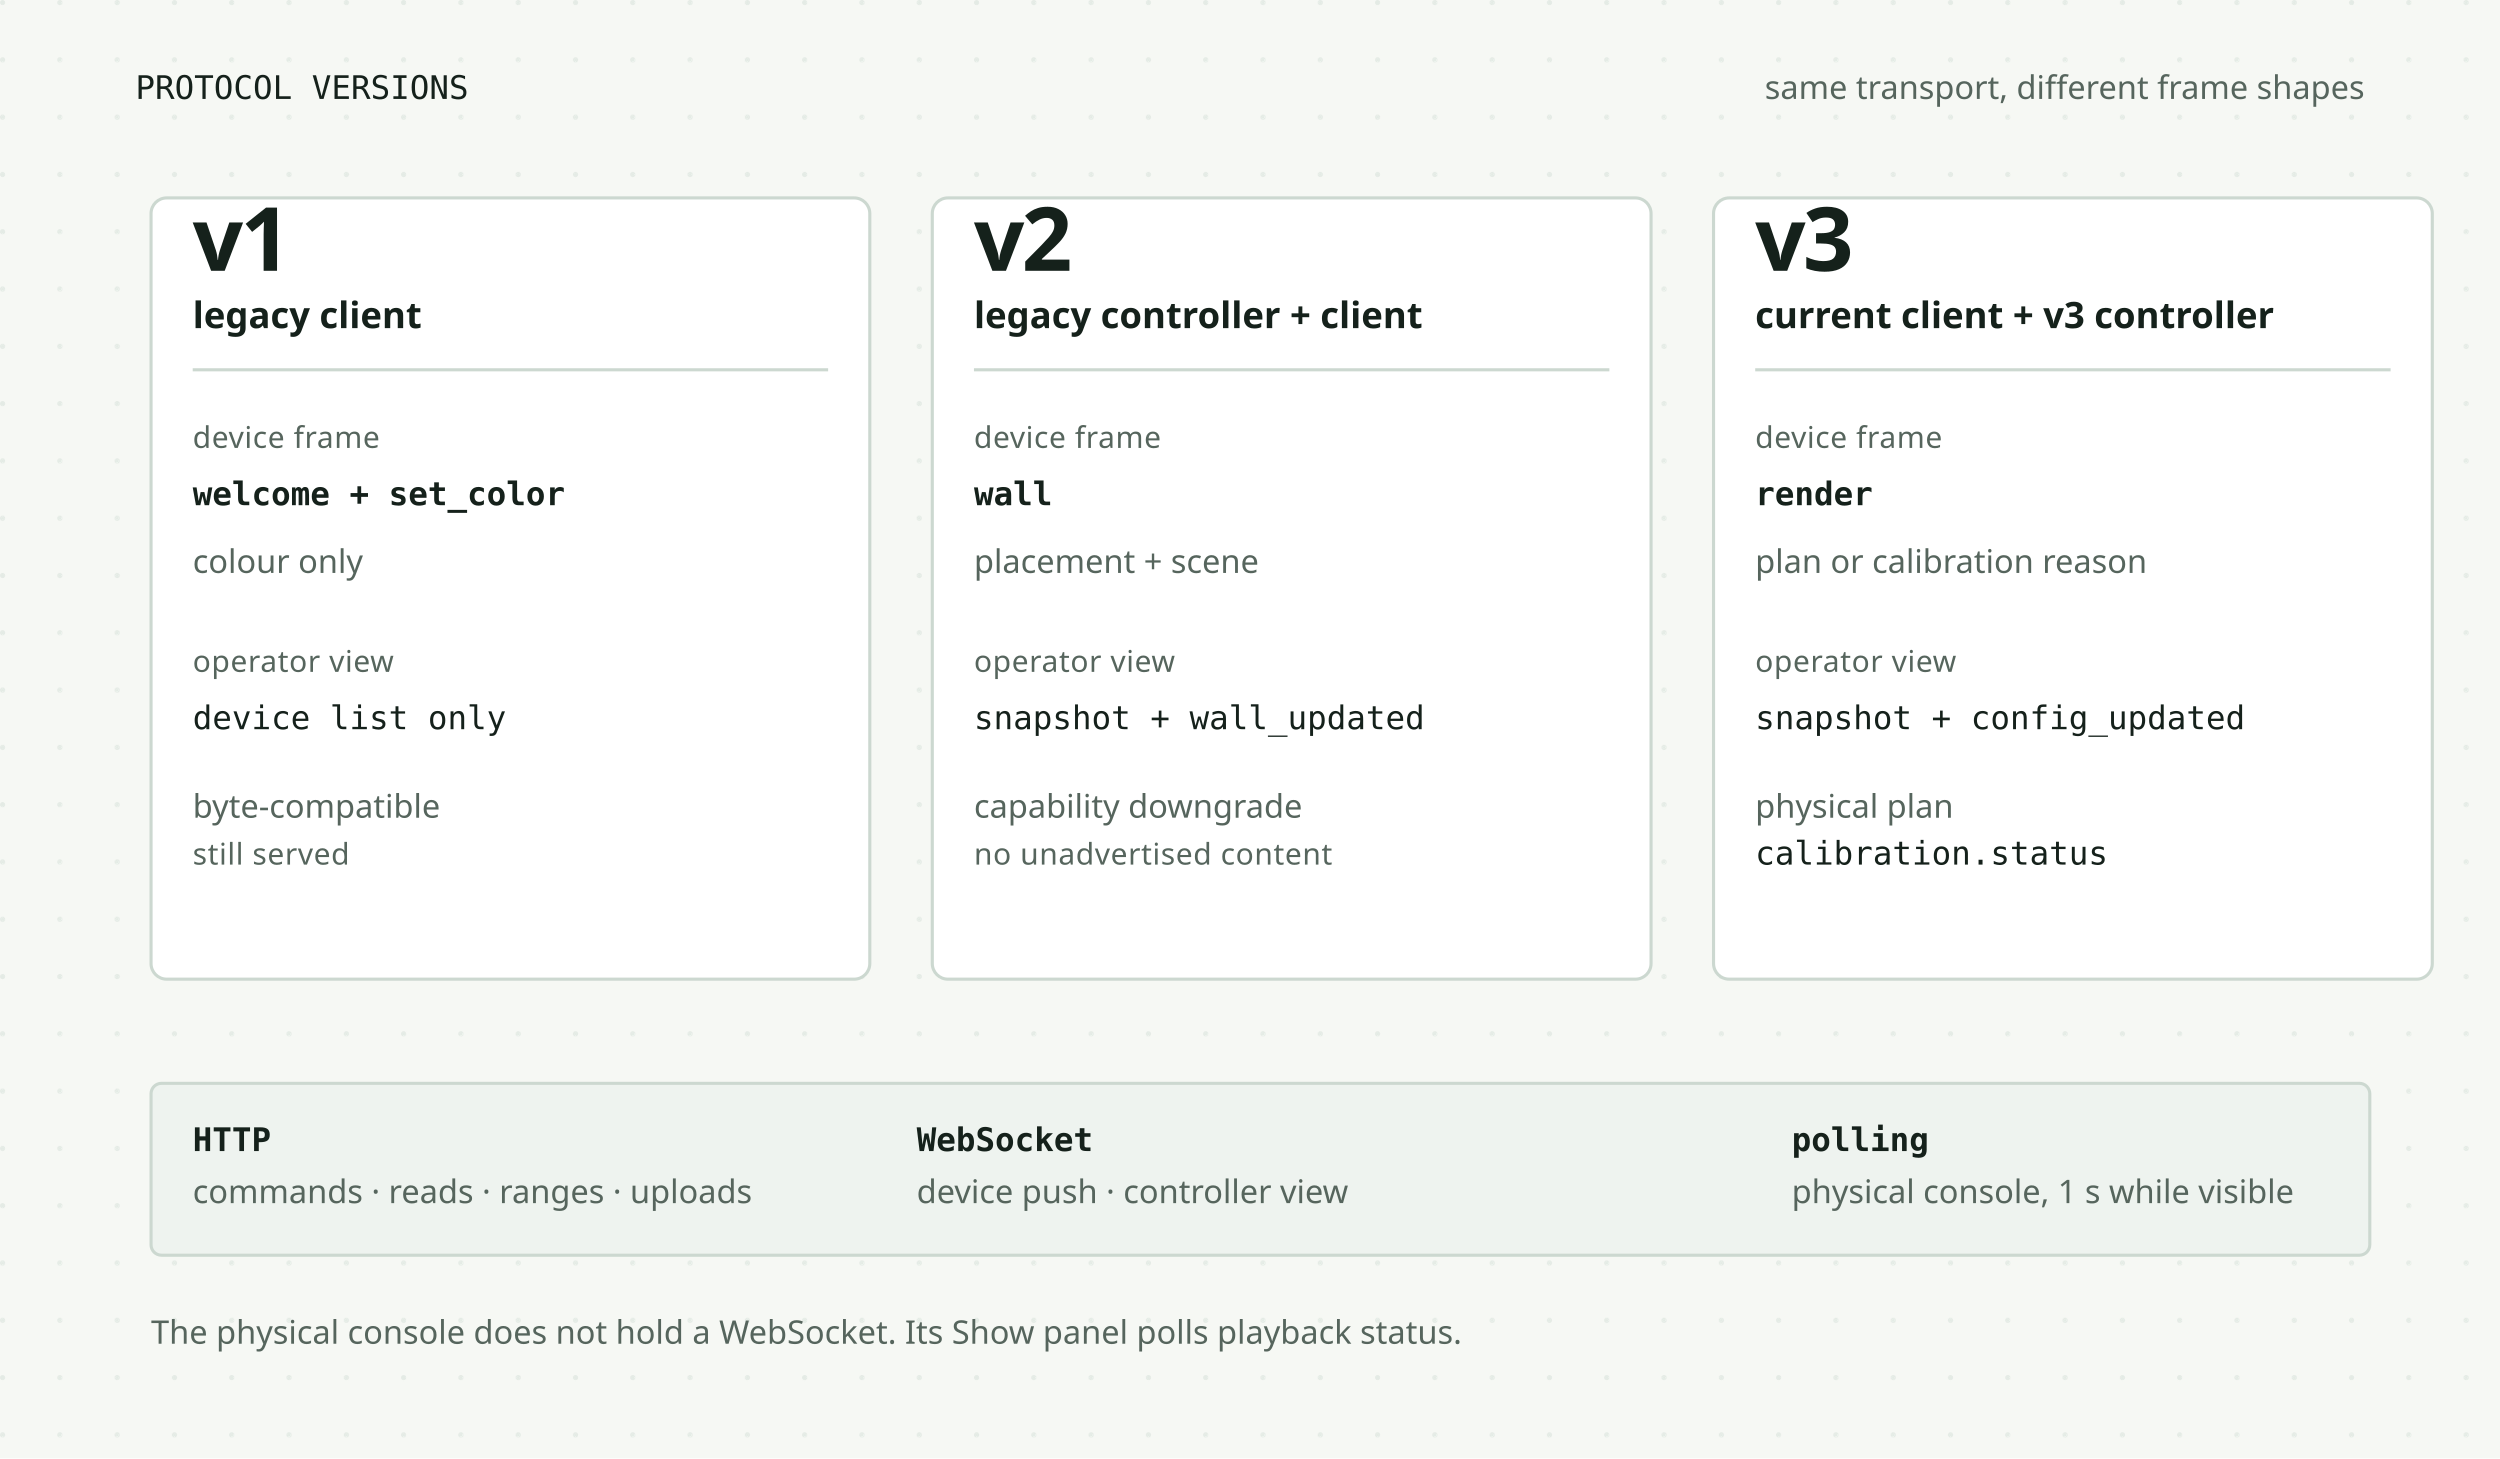
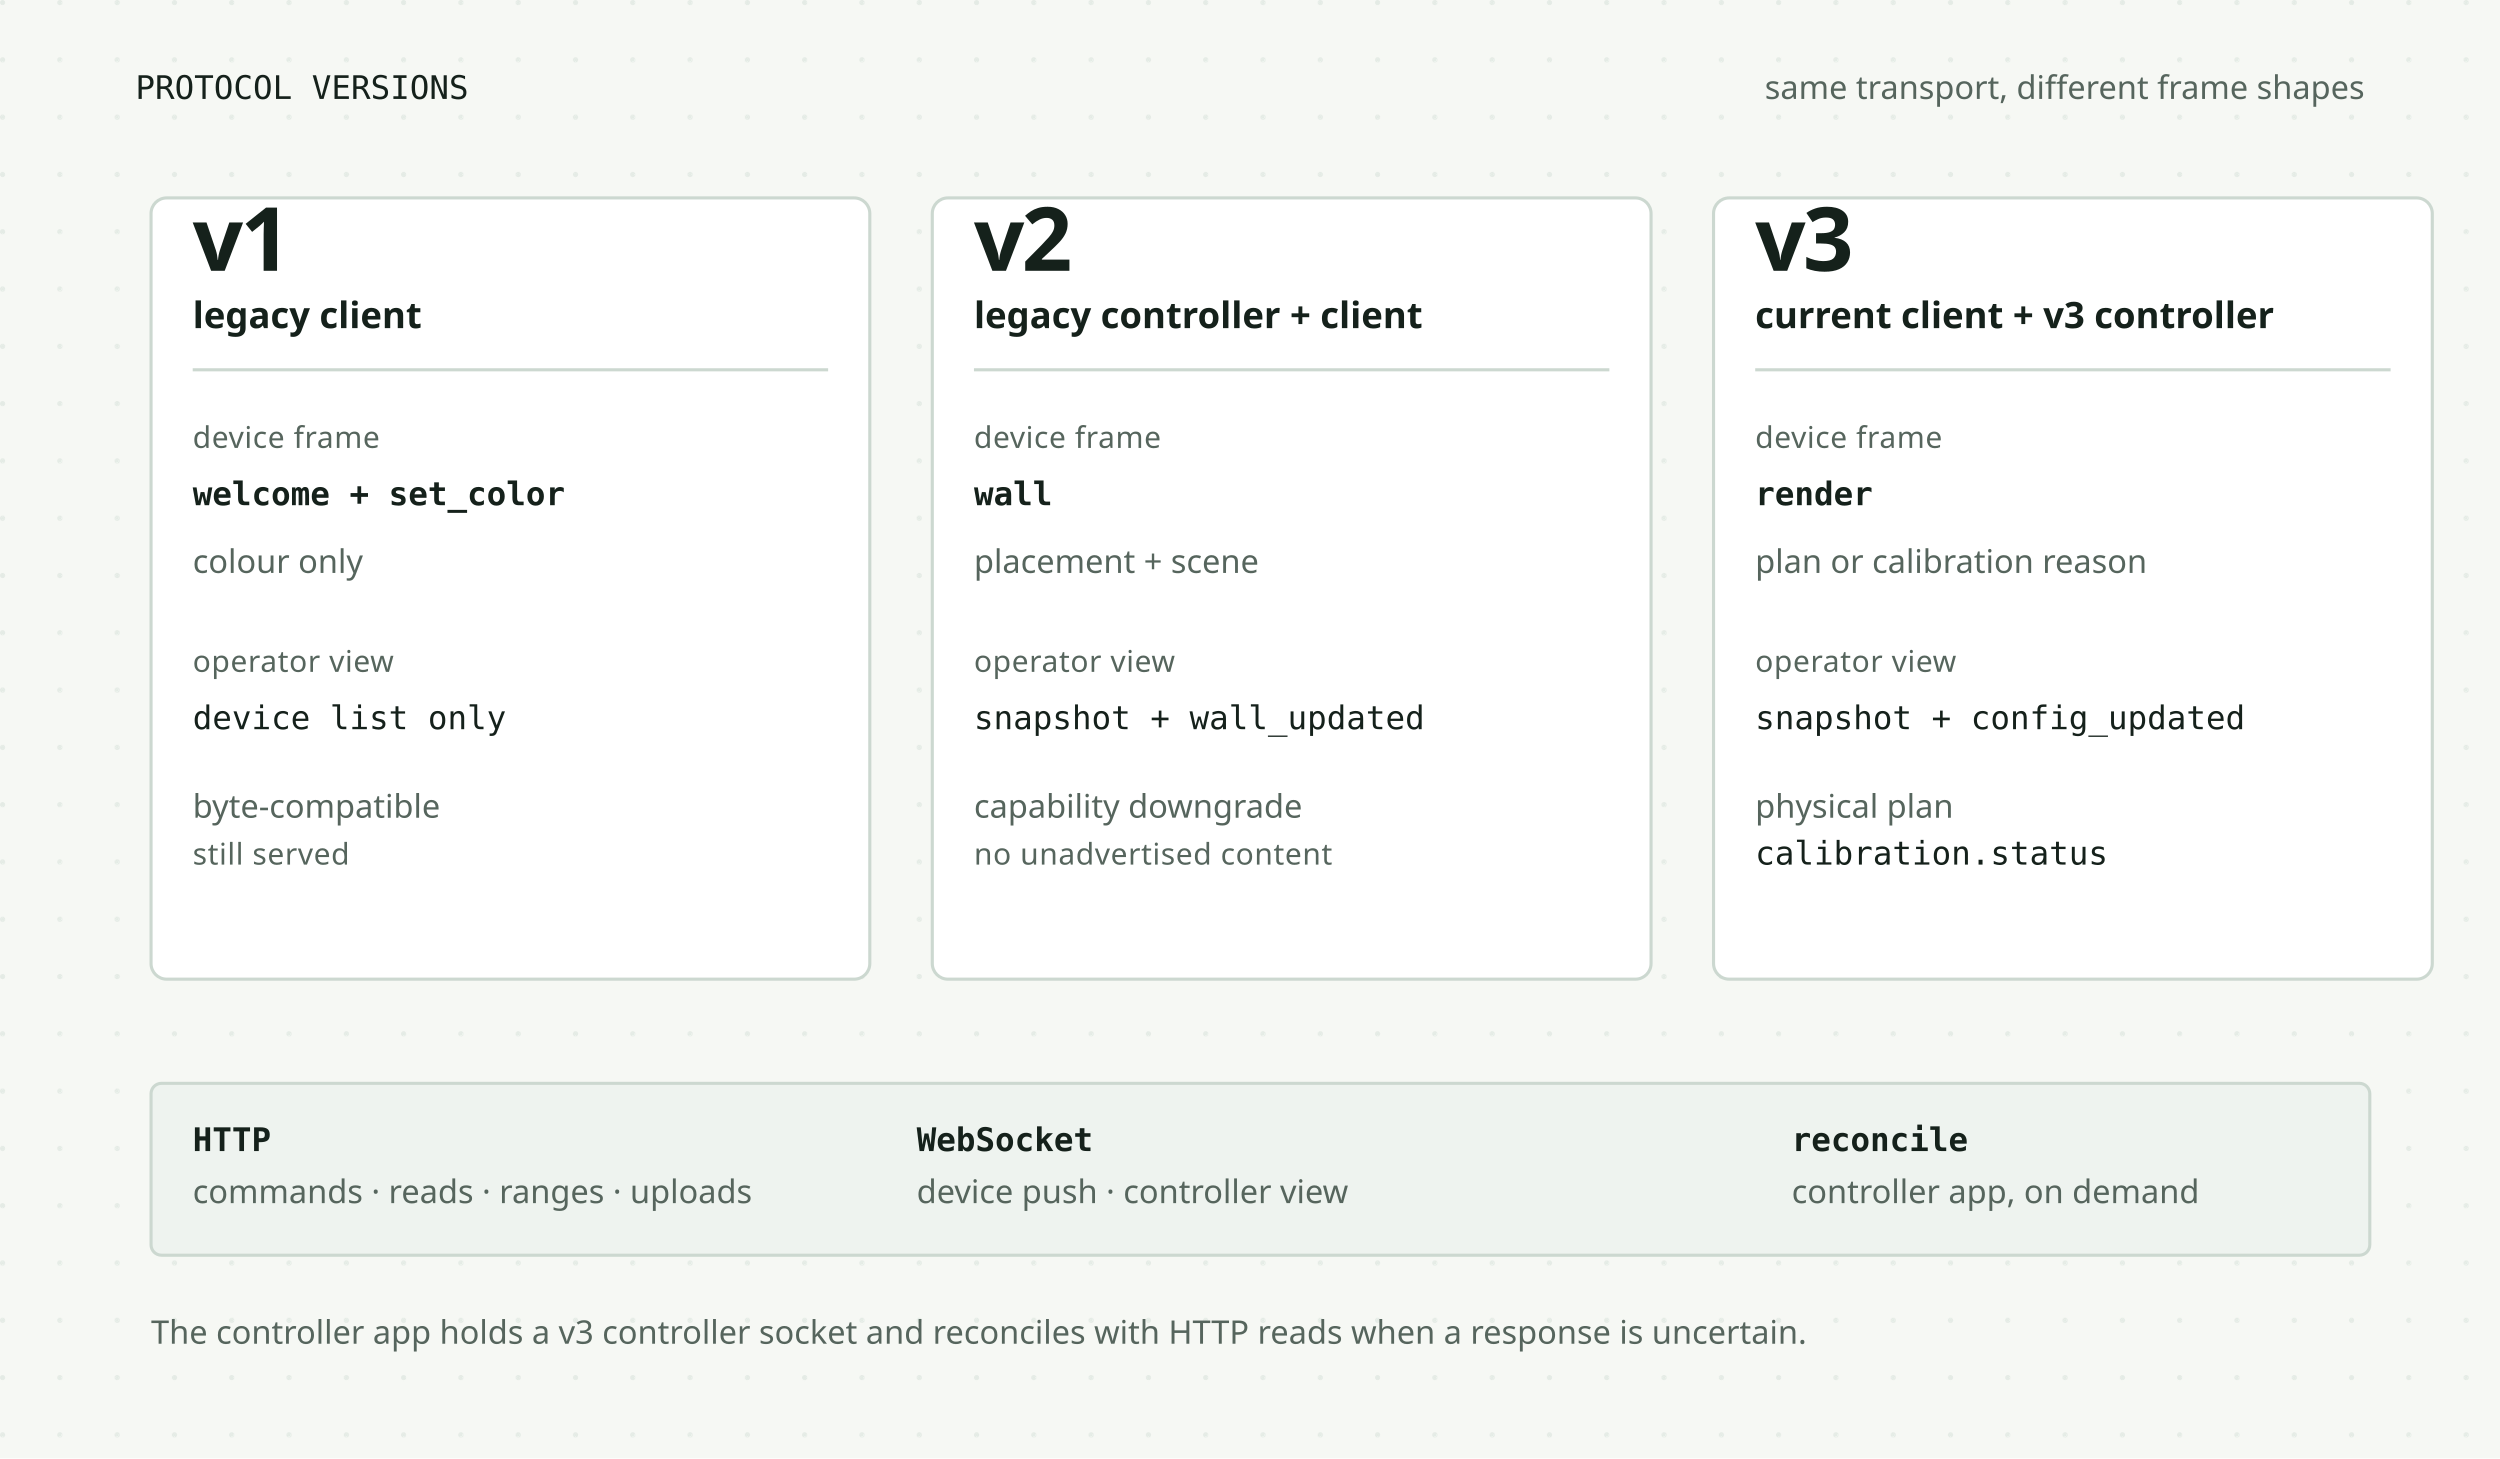
<svg xmlns="http://www.w3.org/2000/svg" viewBox="0 0 960 560" role="img" aria-labelledby="proto-title proto-desc">
  <defs>
    <marker id="proto-arrow" viewBox="0 0 10 10" refX="8" refY="5" markerWidth="7" markerHeight="7" orient="auto-start-reverse">
      <path d="M 0 0 L 10 5 L 0 10 z" fill="var(--fig-muted, #56655d)" />
    </marker>
    <pattern id="proto-dots" width="22" height="22" patternUnits="userSpaceOnUse">
      <circle cx="1" cy="1" r="1" fill="var(--fig-dot, #d6e0d9)" />
    </pattern>
  </defs>
  <style>
svg .bg { fill: var(--fig-bg, #f6f8f4); }
svg .surface { fill: var(--fig-surface, #ffffff); stroke: var(--fig-line, #ccd8d0); stroke-width: 1.2; }
svg .surface-2 { fill: var(--fig-surface-2, #eef3ef); stroke: var(--fig-line, #ccd8d0); stroke-width: 1.2; }
svg .surface-accent { fill: var(--fig-accent-soft, #dff1ec); stroke: var(--fig-accent, #0b6b63); stroke-width: 1.4; }
svg .surface-warn { fill: var(--fig-warn-soft, #f6ead8); stroke: var(--fig-warn, #985a00); stroke-width: 1.2; }
svg .surface-bad { fill: var(--fig-bad-soft, #f6e1df); stroke: var(--fig-bad, #a43a31); stroke-width: 1.2; }
svg .wall { fill: var(--fig-wall, #101b17); stroke: var(--fig-wall-line, #2b3b34); stroke-width: 1.2; }
svg .line { stroke: var(--fig-line, #ccd8d0); stroke-width: 1.2; }
svg .line-strong { stroke: var(--fig-line-strong, #9fb0a6); stroke-width: 1.6; }
svg .arrow { stroke: var(--fig-muted, #56655d); stroke-width: 1.5; fill: none; }
svg .arrow-accent { stroke: var(--fig-accent, #0b6b63); stroke-width: 1.8; fill: none; }
svg .arrow-warn { stroke: var(--fig-warn, #985a00); stroke-width: 1.6; fill: none; }
svg .dot { fill: var(--fig-accent, #0b6b63); }
svg .dot-warn { fill: var(--fig-warn, #985a00); }
svg .dot-bad { fill: var(--fig-bad, #a43a31); }
svg .dot-muted { fill: var(--fig-muted, #56655d); }
svg text { font-family: Cantarell, ui-sans-serif, system-ui, sans-serif; fill: var(--fig-ink, #15211b); }
svg .t { font-size: 14px; }
svg .small { font-size: 12.5px; fill: var(--fig-muted, #56655d); }
svg .tiny { font-size: 11.5px; fill: var(--fig-muted, #56655d); letter-spacing: .02em; }
svg .label { font-size: 14.5px; }
svg .label-strong { font-size: 14px; font-weight: 700; }
svg .title { font-size: 18px; font-weight: 700; letter-spacing: -.01em; }
svg .display { font-size: 34px; font-weight: 700; letter-spacing: -.03em; }
svg .num { font-family: 'Source Code Pro', ui-monospace, SFMono-Regular, monospace; font-size: 11.5px; fill: var(--fig-accent, #0b6b63); letter-spacing: .04em; }
svg .mono { font-family: 'Source Code Pro', ui-monospace, SFMono-Regular, monospace; font-size: 12.5px; }
svg .mono-strong { font-family: 'Source Code Pro', ui-monospace, SFMono-Regular, monospace; font-size: 12.5px; font-weight: 600; }
svg .accent { fill: var(--fig-accent, #0b6b63); }
svg .warn { fill: var(--fig-warn, #985a00); }
svg .bad { fill: var(--fig-bad, #a43a31); }
svg .muted { fill: var(--fig-muted, #56655d); }
svg .ink { fill: var(--fig-ink, #15211b); }
svg .panel-label { font-size: 12px; font-weight: 700; fill: var(--fig-wall-ink, #e6efe9); }
svg .panel-small { font-family: 'Source Code Pro', ui-monospace, SFMono-Regular, monospace; font-size: 9.5px; fill: var(--fig-wall-muted, #93a69c); }
</style>
  <rect class="bg" width="960" height="560" />
  <rect width="960" height="560" fill="url(#proto-dots)" opacity=".55" />
  <text class="mono" x="52" y="38" text-anchor="start">PROTOCOL VERSIONS</text>
  <text class="small" x="908" y="38" text-anchor="end">same transport, different frame shapes</text>
  <rect class="surface" x="58" y="76" width="276" height="300" rx="6" />
  <text class="display" x="74" y="104" text-anchor="start">v1</text>
  <text class="label-strong" x="74" y="126" text-anchor="start">legacy client</text>
  <line class="line" x1="74" y1="142" x2="318" y2="142" />
  <text class="tiny" x="74" y="172" text-anchor="start">device frame</text>
  <text class="mono-strong" x="74" y="194" text-anchor="start">welcome + set_color</text>
  <text class="small" x="74" y="220" text-anchor="start">colour only</text>
  <text class="tiny" x="74" y="258" text-anchor="start">operator view</text>
  <text class="mono" x="74" y="280" text-anchor="start">device list only</text>
  <text class="small" x="74" y="314" text-anchor="start">byte-compatible</text>
  <text class="tiny" x="74" y="332" text-anchor="start">still served</text>
  <rect class="surface" x="358" y="76" width="276" height="300" rx="6" />
  <text class="display" x="374" y="104" text-anchor="start">v2</text>
  <text class="label-strong" x="374" y="126" text-anchor="start">legacy controller + client</text>
  <line class="line" x1="374" y1="142" x2="618" y2="142" />
  <text class="tiny" x="374" y="172" text-anchor="start">device frame</text>
  <text class="mono-strong" x="374" y="194" text-anchor="start">wall</text>
  <text class="small" x="374" y="220" text-anchor="start">placement + scene</text>
  <text class="tiny" x="374" y="258" text-anchor="start">operator view</text>
  <text class="mono" x="374" y="280" text-anchor="start">snapshot + wall_updated</text>
  <text class="small" x="374" y="314" text-anchor="start">capability downgrade</text>
  <text class="tiny" x="374" y="332" text-anchor="start">no unadvertised content</text>
  <rect class="surface" x="658" y="76" width="276" height="300" rx="6" />
  <text class="display" x="674" y="104" text-anchor="start">v3</text>
  <text class="label-strong" x="674" y="126" text-anchor="start">current client + v3 controller</text>
  <line class="line" x1="674" y1="142" x2="918" y2="142" />
  <text class="tiny" x="674" y="172" text-anchor="start">device frame</text>
  <text class="mono-strong" x="674" y="194" text-anchor="start">render</text>
  <text class="small" x="674" y="220" text-anchor="start">plan or calibration reason</text>
  <text class="tiny" x="674" y="258" text-anchor="start">operator view</text>
  <text class="mono" x="674" y="280" text-anchor="start">snapshot + config_updated</text>
  <text class="small" x="674" y="314" text-anchor="start">physical plan</text>
  <text class="mono" x="674" y="332" text-anchor="start">calibration.status</text>
  <rect class="surface-2" x="58" y="416" width="852" height="66" rx="4" />
  <text class="mono-strong" x="74" y="442" text-anchor="start">HTTP</text>
  <text class="small" x="74" y="462" text-anchor="start">commands · reads · ranges · uploads</text>
  <text class="mono-strong" x="352" y="442" text-anchor="start">WebSocket</text>
  <text class="small" x="352" y="462" text-anchor="start">device push · controller view</text>
-   <text class="mono-strong" x="688" y="442" text-anchor="start">polling</text>
-   <text class="small" x="688" y="462" text-anchor="start">physical console, 1 s while visible</text>
-   <text class="small" x="58" y="516" text-anchor="start">The physical console does not hold a WebSocket. Its Show panel polls playback status.</text>
+   <text class="mono-strong" x="688" y="442" text-anchor="start">reconcile</text>
+   <text class="small" x="688" y="462" text-anchor="start">controller app, on demand</text>
+   <text class="small" x="58" y="516" text-anchor="start">The controller app holds a v3 controller socket and reconciles with HTTP reads when a response is uncertain.</text>
</svg>
